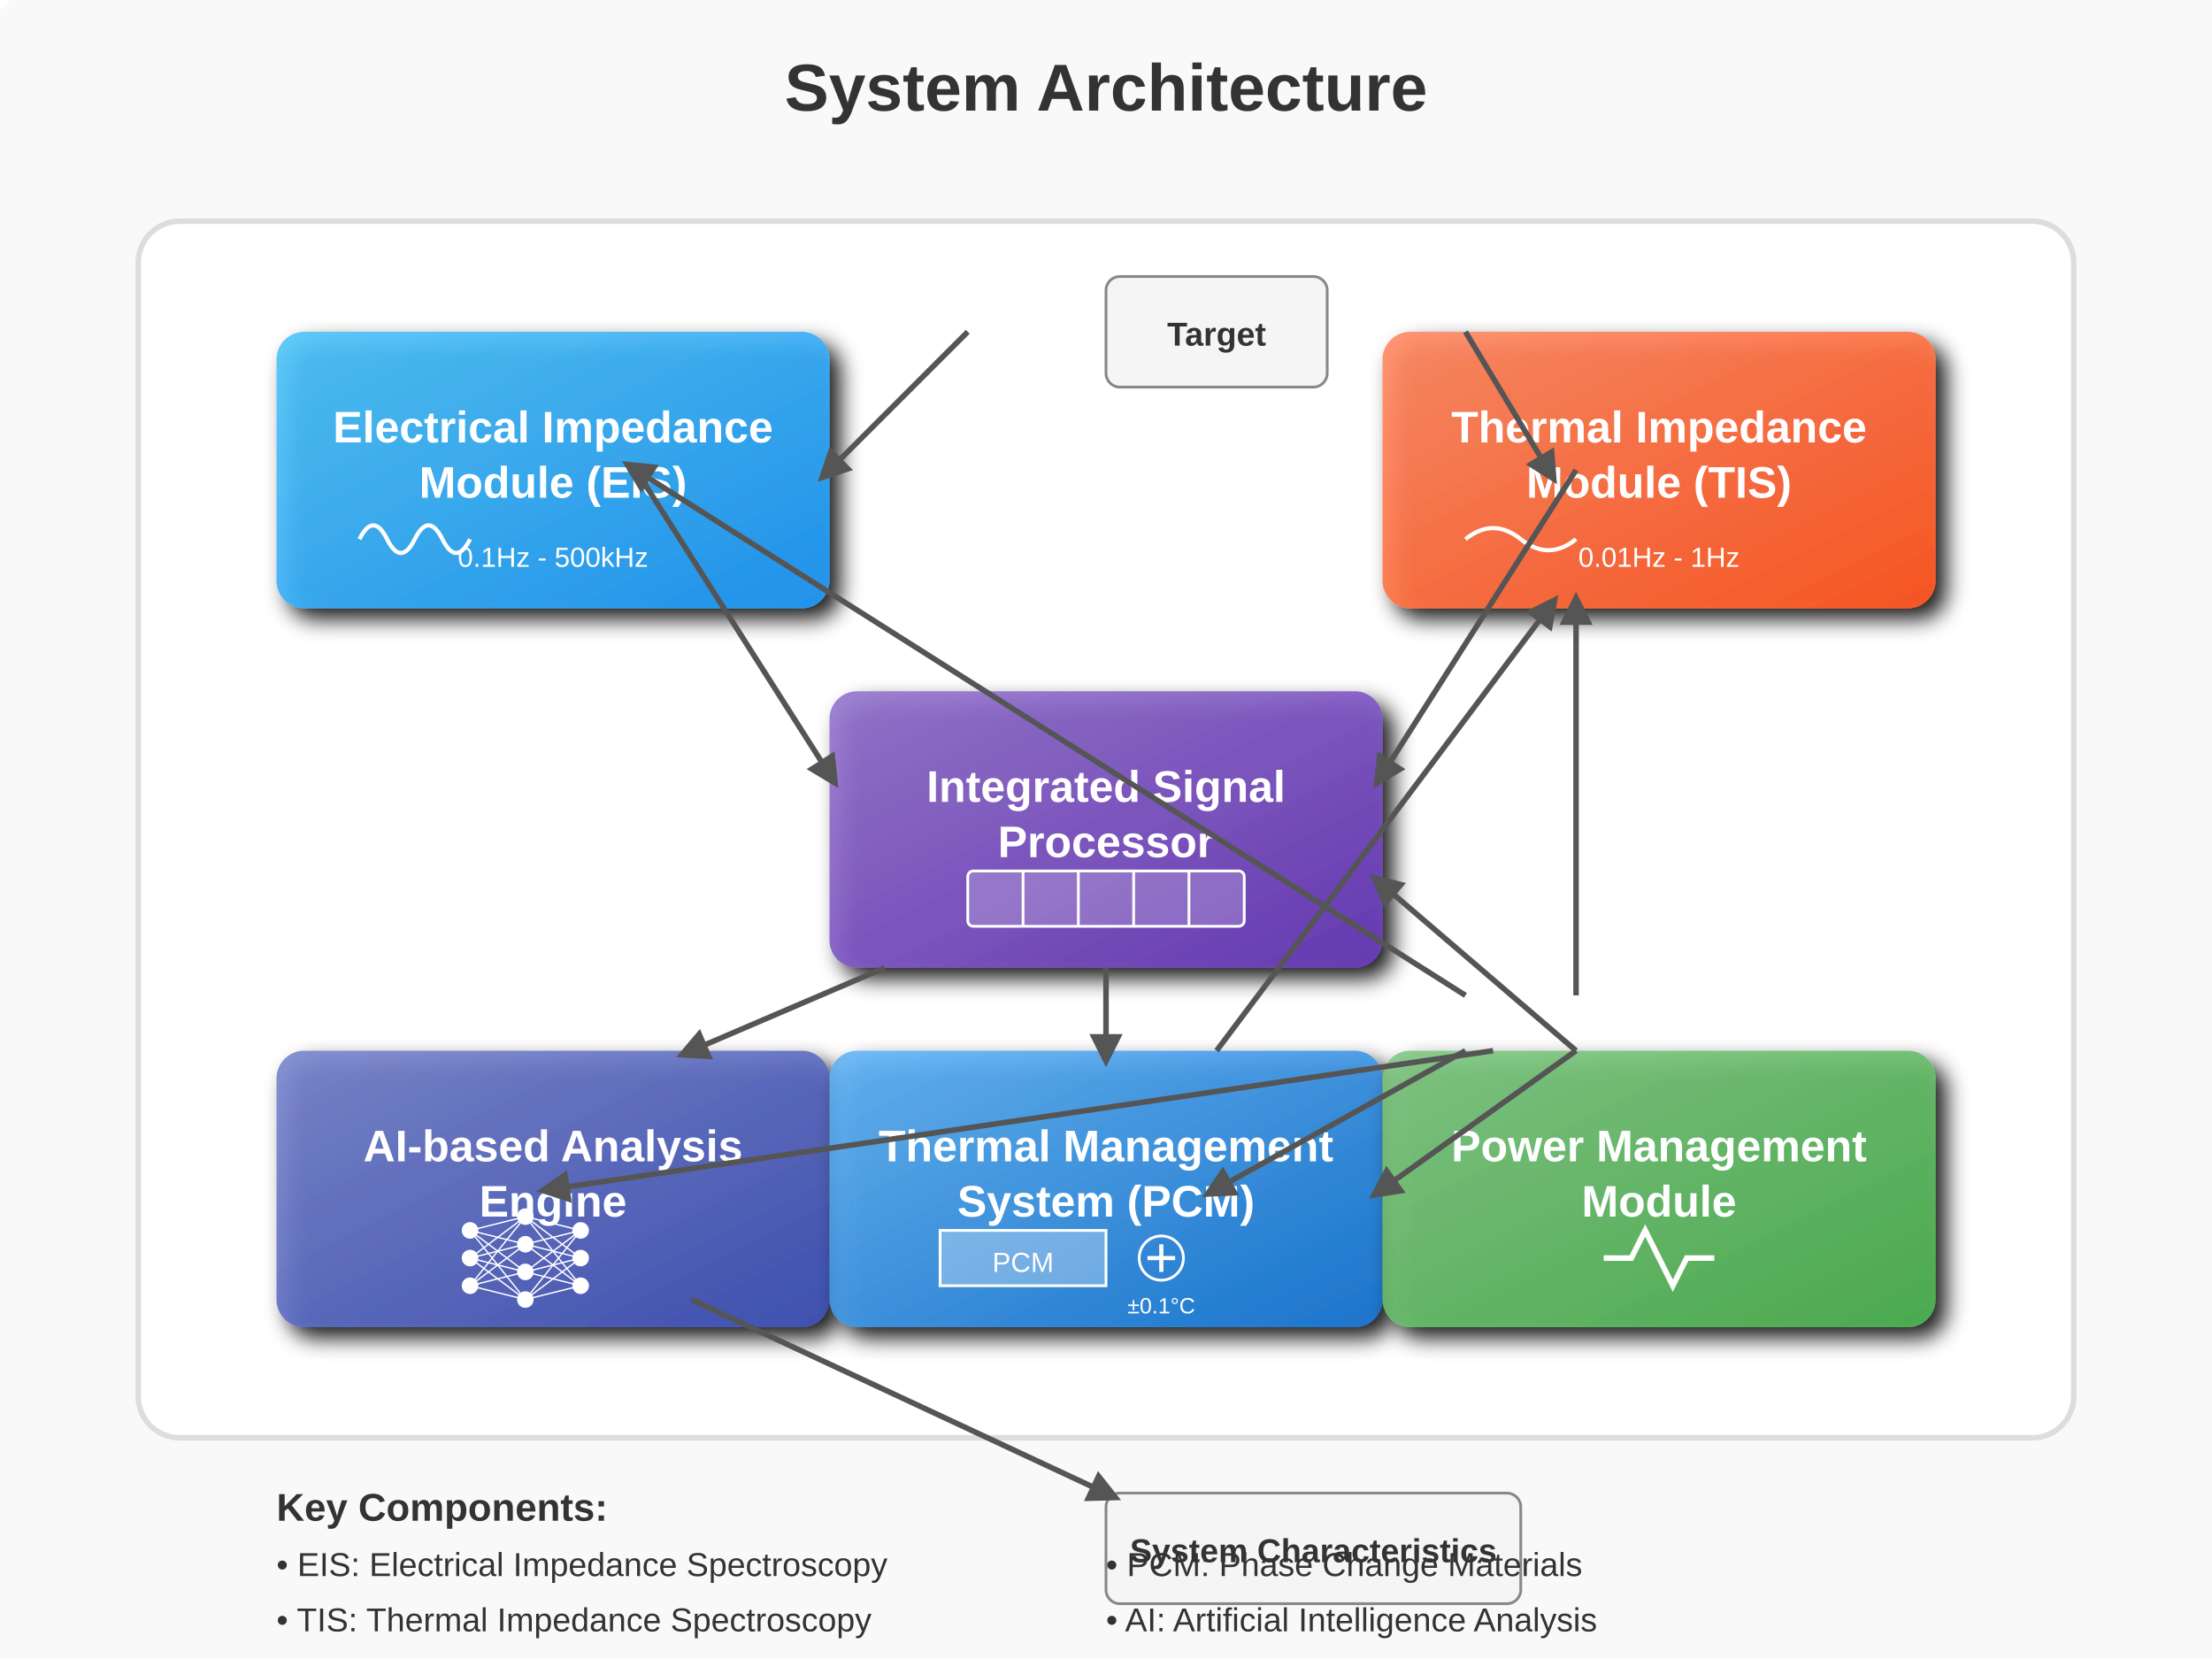
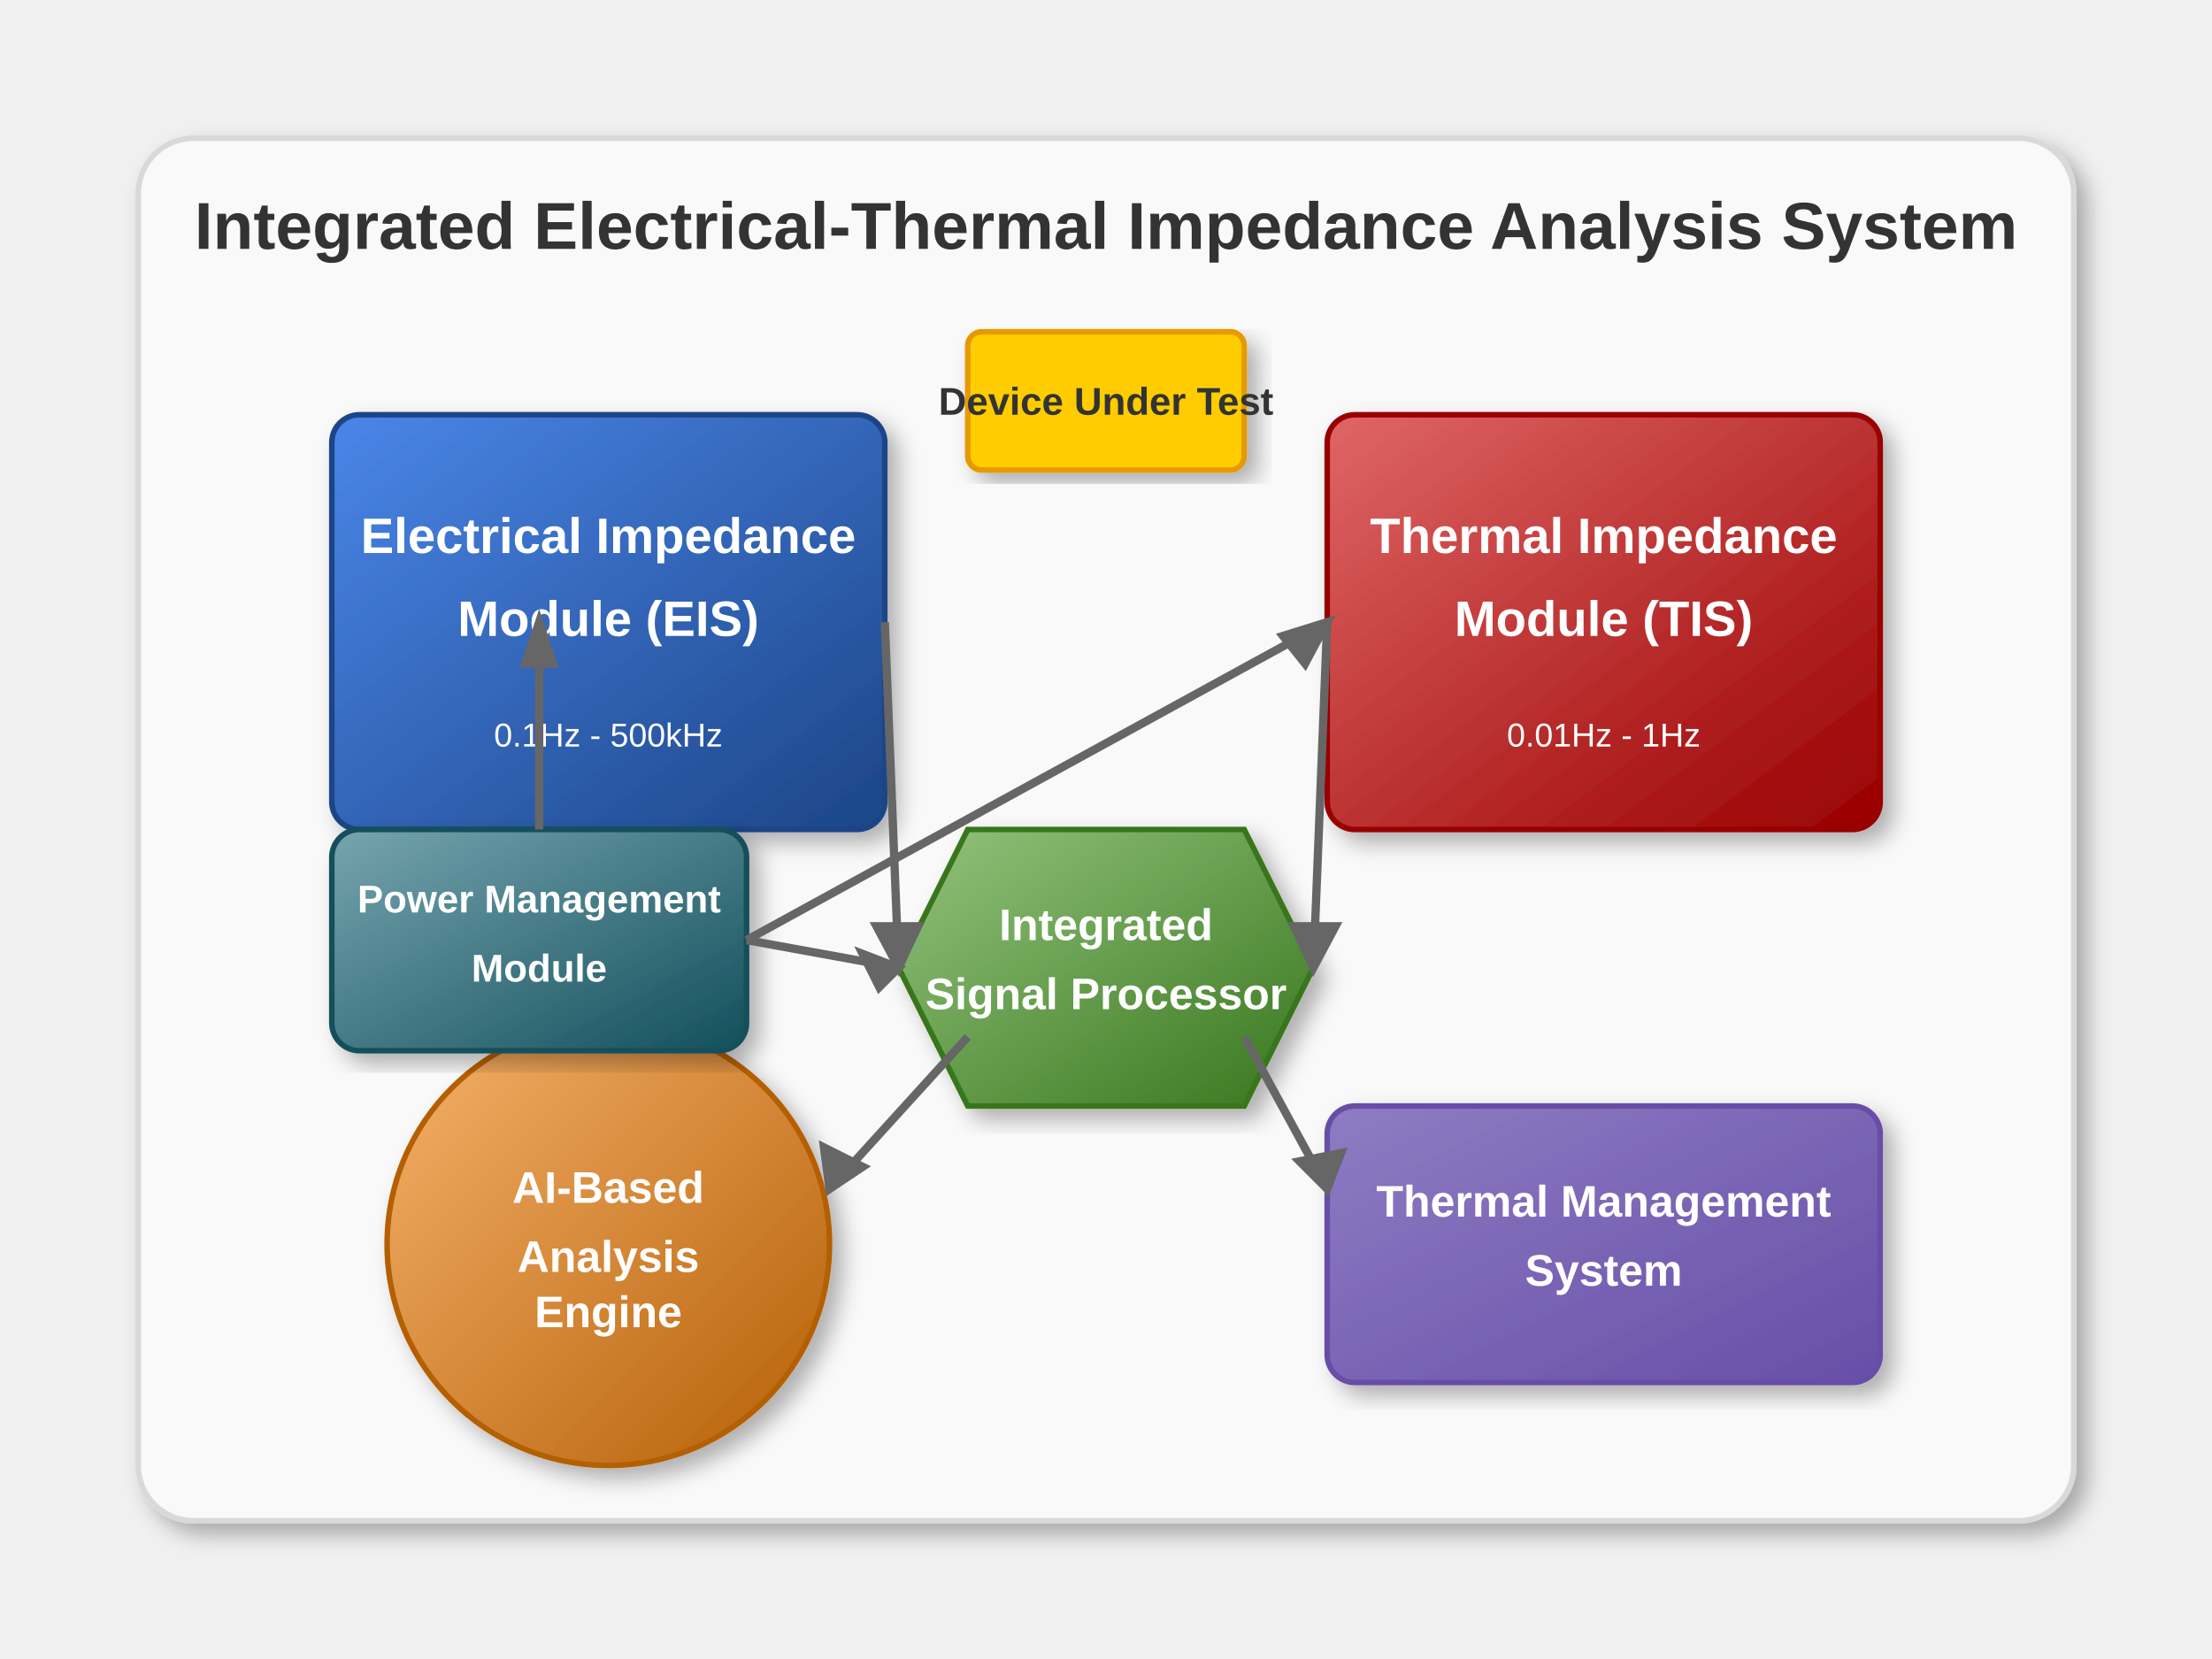
- <svg xmlns="http://www.w3.org/2000/svg" xmlns:xlink="http://www.w3.org/1999/xlink" width="800" height="600">
+ <svg xmlns="http://www.w3.org/2000/svg" width="800" height="600" version="1.1" viewBox="0 0 800 600">
  <defs>
-     <linearGradient id="eis-gradient" x1="0%" y1="0%" x2="100%" y2="100%">
-       <stop offset="0%" stop-color="#4fc3f7" stop-opacity="0.9" />
-       <stop offset="100%" stop-color="#2196f3" stop-opacity="0.9" />
+     <linearGradient id="grad1" x1="0%" y1="0%" x2="100%" y2="100%">
+       <stop offset="0%" stop-color="#4a86e8" stop-opacity="1" />
+       <stop offset="100%" stop-color="#1c4587" stop-opacity="1" />
    </linearGradient>
-     <linearGradient id="tis-gradient" x1="0%" y1="0%" x2="100%" y2="100%">
-       <stop offset="0%" stop-color="#ff8a65" stop-opacity="0.9" />
-       <stop offset="100%" stop-color="#ff5722" stop-opacity="0.9" />
+     <linearGradient id="grad2" x1="0%" y1="0%" x2="100%" y2="100%">
+       <stop offset="0%" stop-color="#e06666" stop-opacity="1" />
+       <stop offset="100%" stop-color="#990000" stop-opacity="1" />
    </linearGradient>
-     <linearGradient id="isp-gradient" x1="0%" y1="0%" x2="100%" y2="100%">
-       <stop offset="0%" stop-color="#9575cd" stop-opacity="0.9" />
-       <stop offset="100%" stop-color="#673ab7" stop-opacity="0.9" />
+     <linearGradient id="grad3" x1="0%" y1="0%" x2="100%" y2="100%">
+       <stop offset="0%" stop-color="#93c47d" stop-opacity="1" />
+       <stop offset="100%" stop-color="#38761d" stop-opacity="1" />
    </linearGradient>
-     <linearGradient id="ai-gradient" x1="0%" y1="0%" x2="100%" y2="100%">
-       <stop offset="0%" stop-color="#7986cb" stop-opacity="0.9" />
-       <stop offset="100%" stop-color="#3f51b5" stop-opacity="0.9" />
+     <linearGradient id="grad4" x1="0%" y1="0%" x2="100%" y2="100%">
+       <stop offset="0%" stop-color="#f6b26b" stop-opacity="1" />
+       <stop offset="100%" stop-color="#b45f06" stop-opacity="1" />
    </linearGradient>
-     <linearGradient id="thm-gradient" x1="0%" y1="0%" x2="100%" y2="100%">
-       <stop offset="0%" stop-color="#64b5f6" stop-opacity="0.9" />
-       <stop offset="100%" stop-color="#1976d2" stop-opacity="0.9" />
+     <linearGradient id="grad5" x1="0%" y1="0%" x2="100%" y2="100%">
+       <stop offset="0%" stop-color="#8e7cc3" stop-opacity="1" />
+       <stop offset="100%" stop-color="#674ea7" stop-opacity="1" />
    </linearGradient>
-     <linearGradient id="pm-gradient" x1="0%" y1="0%" x2="100%" y2="100%">
-       <stop offset="0%" stop-color="#81c784" stop-opacity="0.9" />
-       <stop offset="100%" stop-color="#4caf50" stop-opacity="0.9" />
+     <linearGradient id="grad6" x1="0%" y1="0%" x2="100%" y2="100%">
+       <stop offset="0%" stop-color="#76a5af" stop-opacity="1" />
+       <stop offset="100%" stop-color="#134f5c" stop-opacity="1" />
    </linearGradient>
-     <filter id="module-shadow" x="-20%" y="-20%" width="140%" height="140%">
-       <feGaussianBlur in="SourceAlpha" stdDeviation="4" result="blur" />
-       <feOffset in="blur" dx="4" dy="4" result="offsetBlur" />
-       <feComposite in="SourceGraphic" in2="offsetBlur" operator="over" />
+     <filter id="shadow" width="120%" height="120%">
+       <feDropShadow dx="4" dy="4" stdDeviation="4" flood-color="rgba(0,0,0,0.3)" />
    </filter>
-     <circle id="data-dot" r="3" fill="#ffffff">
-       <animate attributeName="opacity" values="1;0.3;1" dur="2s" repeatCount="indefinite" />
-     </circle>
-     <path id="sine-wave" d="M0,0 Q5,-10 10,0 T20,0 T30,0 T40,0" stroke="white" stroke-width="1.5" fill="none">
-       <animate attributeName="d" values="M0,0 Q5,-10 10,0 T20,0 T30,0 T40,0;                       M0,0 Q5,10 10,0 T20,0 T30,0 T40,0;                       M0,0 Q5,-10 10,0 T20,0 T30,0 T40,0" dur="1.5s" repeatCount="indefinite" />
-     </path>
-     <path id="thermal-wave" d="M0,0 Q10,-8 20,0 Q30,8 40,0" stroke="white" stroke-width="1.5" fill="none">
-       <animate attributeName="d" values="M0,0 Q10,-8 20,0 Q30,8 40,0;                       M0,0 Q10,8 20,0 Q30,-8 40,0;                       M0,0 Q10,-8 20,0 Q30,8 40,0" dur="3s" repeatCount="indefinite" />
-     </path>
-     <marker id="arrow" viewBox="0 0 10 10" refX="5" refY="5" markerWidth="6" markerHeight="6" orient="auto">
-       <path d="M 0 0 L 10 5 L 0 10 z" fill="#555" />
-     </marker>
+     <animate id="pulseAnim" attributeName="opacity" values="0.7;1;0.7" dur="3s" repeatCount="indefinite" />
  </defs>
-   <rect width="800" height="600" fill="#f9f9f9" />
-   <text x="400" y="40" font-family="Arial, sans-serif" font-size="24" font-weight="bold" text-anchor="middle" fill="#333">
-     System Architecture
-   </text>
-   <rect x="50" y="80" width="700" height="440" rx="15" ry="15" fill="white" stroke="#ddd" stroke-width="2" />
-   <g transform="translate(100, 120)">
-     <rect width="200" height="100" rx="10" ry="10" fill="url(#eis-gradient)" filter="url(#module-shadow)" />
-     <text x="100" y="40" font-family="Arial, sans-serif" font-size="16" font-weight="bold" text-anchor="middle" fill="white">
-       Electrical Impedance
-     </text>
-     <text x="100" y="60" font-family="Arial, sans-serif" font-size="16" font-weight="bold" text-anchor="middle" fill="white">
-       Module (EIS)
-     </text>
-     <g transform="translate(30, 75)">
-       <use xlink:href="#sine-wave" />
-     </g>
-     <text x="100" y="85" font-family="Arial, sans-serif" font-size="10" text-anchor="middle" fill="white">
-       0.1Hz - 500kHz
-     </text>
-   </g>
-   <g transform="translate(500, 120)">
-     <rect width="200" height="100" rx="10" ry="10" fill="url(#tis-gradient)" filter="url(#module-shadow)" />
-     <text x="100" y="40" font-family="Arial, sans-serif" font-size="16" font-weight="bold" text-anchor="middle" fill="white">
-       Thermal Impedance
-     </text>
-     <text x="100" y="60" font-family="Arial, sans-serif" font-size="16" font-weight="bold" text-anchor="middle" fill="white">
-       Module (TIS)
-     </text>
-     <g transform="translate(30, 75)">
-       <use xlink:href="#thermal-wave" />
-     </g>
-     <text x="100" y="85" font-family="Arial, sans-serif" font-size="10" text-anchor="middle" fill="white">
-       0.01Hz - 1Hz
-     </text>
-   </g>
-   <g transform="translate(300, 250)">
-     <rect width="200" height="100" rx="10" ry="10" fill="url(#isp-gradient)" filter="url(#module-shadow)" />
-     <text x="100" y="40" font-family="Arial, sans-serif" font-size="16" font-weight="bold" text-anchor="middle" fill="white">
-       Integrated Signal
-     </text>
-     <text x="100" y="60" font-family="Arial, sans-serif" font-size="16" font-weight="bold" text-anchor="middle" fill="white">
-       Processor
-     </text>
-     <g transform="translate(50, 75)">
-       <rect x="0" y="-10" width="100" height="20" rx="2" ry="2" fill="rgba(255,255,255,0.2)" stroke="white" stroke-width="1" />
-       <line x1="20" y1="-10" x2="20" y2="10" stroke="white" stroke-width="1" />
-       <line x1="40" y1="-10" x2="40" y2="10" stroke="white" stroke-width="1" />
-       <line x1="60" y1="-10" x2="60" y2="10" stroke="white" stroke-width="1" />
-       <line x1="80" y1="-10" x2="80" y2="10" stroke="white" stroke-width="1" />
-     </g>
-   </g>
-   <g transform="translate(100, 380)">
-     <rect width="200" height="100" rx="10" ry="10" fill="url(#ai-gradient)" filter="url(#module-shadow)" />
-     <text x="100" y="40" font-family="Arial, sans-serif" font-size="16" font-weight="bold" text-anchor="middle" fill="white">
-       AI-based Analysis
-     </text>
-     <text x="100" y="60" font-family="Arial, sans-serif" font-size="16" font-weight="bold" text-anchor="middle" fill="white">
-       Engine
-     </text>
-     <g transform="translate(70, 75)">
-       <circle cx="0" cy="-10" r="3" fill="white" />
-       <circle cx="0" cy="0" r="3" fill="white" />
-       <circle cx="0" cy="10" r="3" fill="white" />
-       <circle cx="20" cy="-15" r="3" fill="white" />
-       <circle cx="20" cy="-5" r="3" fill="white" />
-       <circle cx="20" cy="5" r="3" fill="white" />
-       <circle cx="20" cy="15" r="3" fill="white" />
-       <circle cx="40" cy="-10" r="3" fill="white" />
-       <circle cx="40" cy="0" r="3" fill="white" />
-       <circle cx="40" cy="10" r="3" fill="white" />
-       <g stroke="white" stroke-width="0.5">
-         <line x1="0" y1="-10" x2="20" y2="-15" />
-         <line x1="0" y1="-10" x2="20" y2="-5" />
-         <line x1="0" y1="-10" x2="20" y2="5" />
-         <line x1="0" y1="-10" x2="20" y2="15" />
-         <line x1="0" y1="0" x2="20" y2="-15" />
-         <line x1="0" y1="0" x2="20" y2="-5" />
-         <line x1="0" y1="0" x2="20" y2="5" />
-         <line x1="0" y1="0" x2="20" y2="15" />
-         <line x1="0" y1="10" x2="20" y2="-15" />
-         <line x1="0" y1="10" x2="20" y2="-5" />
-         <line x1="0" y1="10" x2="20" y2="5" />
-         <line x1="0" y1="10" x2="20" y2="15" />
-         <line x1="20" y1="-15" x2="40" y2="-10" />
-         <line x1="20" y1="-15" x2="40" y2="0" />
-         <line x1="20" y1="-15" x2="40" y2="10" />
-         <line x1="20" y1="-5" x2="40" y2="-10" />
-         <line x1="20" y1="-5" x2="40" y2="0" />
-         <line x1="20" y1="-5" x2="40" y2="10" />
-         <line x1="20" y1="5" x2="40" y2="-10" />
-         <line x1="20" y1="5" x2="40" y2="0" />
-         <line x1="20" y1="5" x2="40" y2="10" />
-         <line x1="20" y1="15" x2="40" y2="-10" />
-         <line x1="20" y1="15" x2="40" y2="0" />
-         <line x1="20" y1="15" x2="40" y2="10" />
-       </g>
-     </g>
-   </g>
-   <g transform="translate(300, 380)">
-     <rect width="200" height="100" rx="10" ry="10" fill="url(#thm-gradient)" filter="url(#module-shadow)" />
-     <text x="100" y="40" font-family="Arial, sans-serif" font-size="16" font-weight="bold" text-anchor="middle" fill="white">
-       Thermal Management
-     </text>
-     <text x="100" y="60" font-family="Arial, sans-serif" font-size="16" font-weight="bold" text-anchor="middle" fill="white">
-       System (PCM)
-     </text>
-     <g transform="translate(70, 75)">
-       <rect x="-30" y="-10" width="60" height="20" fill="rgba(255,255,255,0.3)" stroke="white" stroke-width="1" />
-       <text x="0" y="5" font-family="Arial, sans-serif" font-size="10" text-anchor="middle" fill="white">PCM</text>
-       <g transform="translate(50, 0)">
-         <path d="M-5,0 L5,0 M0,-5 L0,5" stroke="white" stroke-width="1.5" />
-         <circle cx="0" cy="0" r="8" stroke="white" stroke-width="1" fill="none" />
-         <text x="0" y="20" font-family="Arial, sans-serif" font-size="8" text-anchor="middle" fill="white">±0.1°C</text>
-       </g>
-     </g>
-   </g>
-   <g transform="translate(500, 380)">
-     <rect width="200" height="100" rx="10" ry="10" fill="url(#pm-gradient)" filter="url(#module-shadow)" />
-     <text x="100" y="40" font-family="Arial, sans-serif" font-size="16" font-weight="bold" text-anchor="middle" fill="white">
-       Power Management
-     </text>
-     <text x="100" y="60" font-family="Arial, sans-serif" font-size="16" font-weight="bold" text-anchor="middle" fill="white">
-       Module
-     </text>
-     <g transform="translate(100, 75)">
-       <path d="M-20,0 L-10,0 L-5,-10 L5,10 L10,0 L20,0" stroke="white" stroke-width="2" fill="none" />
-     </g>
+   <rect x="50" y="50" width="700" height="500" rx="20" ry="20" fill="#f9f9f9" stroke="#d9d9d9" stroke-width="2" filter="url(#shadow)" />
+   <text x="400" y="90" font-family="Arial" font-size="24" font-weight="bold" text-anchor="middle" fill="#333">Integrated Electrical-Thermal Impedance Analysis System</text>
+   <g>
+     <rect x="120" y="150" width="200" height="150" rx="10" ry="10" fill="url(#grad1)" stroke="#1c4587" stroke-width="2" filter="url(#shadow)">
+       <animate attributeName="opacity" values="0.9;1;0.9" dur="4s" repeatCount="indefinite" />
+     </rect>
+     <text x="220" y="200" font-family="Arial" font-size="18" font-weight="bold" text-anchor="middle" fill="white">Electrical Impedance</text>
+     <text x="220" y="230" font-family="Arial" font-size="18" font-weight="bold" text-anchor="middle" fill="white">Module (EIS)</text>
+     <text x="220" y="270" font-family="Arial" font-size="12" text-anchor="middle" fill="white">0.1Hz - 500kHz</text>
  </g>
  <g>
-     <line x1="230" y1="170" x2="300" y2="280" stroke="#555" stroke-width="2" marker-end="url(#arrow)" />
-     <use xlink:href="#data-dot">
-       <animateMotion dur="2s" repeatCount="indefinite" path="M230,170 L300,280" />
-     </use>
+     <rect x="480" y="150" width="200" height="150" rx="10" ry="10" fill="url(#grad2)" stroke="#990000" stroke-width="2" filter="url(#shadow)">
+       <animate attributeName="opacity" values="0.9;1;0.9" dur="4s" repeatCount="indefinite" begin="0.5s" />
+     </rect>
+     <text x="580" y="200" font-family="Arial" font-size="18" font-weight="bold" text-anchor="middle" fill="white">Thermal Impedance</text>
+     <text x="580" y="230" font-family="Arial" font-size="18" font-weight="bold" text-anchor="middle" fill="white">Module (TIS)</text>
+     <text x="580" y="270" font-family="Arial" font-size="12" text-anchor="middle" fill="white">0.01Hz - 1Hz</text>
  </g>
  <g>
-     <line x1="570" y1="170" x2="500" y2="280" stroke="#555" stroke-width="2" marker-end="url(#arrow)" />
-     <use xlink:href="#data-dot">
-       <animateMotion dur="2s" repeatCount="indefinite" path="M570,170 L500,280" />
-     </use>
+     <polygon points="350,300 450,300 475,350 450,400 350,400 325,350" fill="url(#grad3)" stroke="#38761d" stroke-width="2" filter="url(#shadow)">
+       <animate attributeName="opacity" values="0.9;1;0.9" dur="3s" repeatCount="indefinite" begin="1s" />
+     </polygon>
+     <text x="400" y="340" font-family="Arial" font-size="16" font-weight="bold" text-anchor="middle" fill="white">Integrated</text>
+     <text x="400" y="365" font-family="Arial" font-size="16" font-weight="bold" text-anchor="middle" fill="white">Signal Processor</text>
  </g>
  <g>
-     <line x1="320" y1="350" x2="250" y2="380" stroke="#555" stroke-width="2" marker-end="url(#arrow)" />
-     <use xlink:href="#data-dot">
-       <animateMotion dur="1.5s" repeatCount="indefinite" path="M320,350 L250,380" />
-     </use>
+     <circle cx="220" cy="450" r="80" fill="url(#grad4)" stroke="#b45f06" stroke-width="2" filter="url(#shadow)">
+       <animate attributeName="r" values="78;82;78" dur="5s" repeatCount="indefinite" begin="1.5s" />
+     </circle>
+     <text x="220" y="435" font-family="Arial" font-size="16" font-weight="bold" text-anchor="middle" fill="white">AI-Based</text>
+     <text x="220" y="460" font-family="Arial" font-size="16" font-weight="bold" text-anchor="middle" fill="white">Analysis</text>
+     <text x="220" y="480" font-family="Arial" font-size="16" font-weight="bold" text-anchor="middle" fill="white">Engine</text>
  </g>
  <g>
-     <line x1="400" y1="350" x2="400" y2="380" stroke="#555" stroke-width="2" marker-end="url(#arrow)" />
-     <use xlink:href="#data-dot">
-       <animateMotion dur="1.5s" repeatCount="indefinite" path="M400,350 L400,380" />
-     </use>
+     <rect x="480" y="400" width="200" height="100" rx="10" ry="10" fill="url(#grad5)" stroke="#674ea7" stroke-width="2" filter="url(#shadow)">
+       <animate attributeName="opacity" values="0.9;1;0.9" dur="3.5s" repeatCount="indefinite" begin="2s" />
+     </rect>
+     <text x="580" y="440" font-family="Arial" font-size="16" font-weight="bold" text-anchor="middle" fill="white">Thermal Management</text>
+     <text x="580" y="465" font-family="Arial" font-size="16" font-weight="bold" text-anchor="middle" fill="white">System</text>
  </g>
  <g>
-     <line x1="440" y1="380" x2="560" y2="220" stroke="#555" stroke-width="2" marker-end="url(#arrow)" />
-     <use xlink:href="#data-dot">
-       <animateMotion dur="3s" repeatCount="indefinite" path="M440,380 L560,220" />
-     </use>
+     <rect x="120" y="300" width="150" height="80" rx="10" ry="10" fill="url(#grad6)" stroke="#134f5c" stroke-width="2" filter="url(#shadow)">
+       <animate attributeName="opacity" values="0.9;1;0.9" dur="3s" repeatCount="indefinite" begin="2.5s" />
+     </rect>
+     <text x="195" y="330" font-family="Arial" font-size="14" font-weight="bold" text-anchor="middle" fill="white">Power Management</text>
+     <text x="195" y="355" font-family="Arial" font-size="14" font-weight="bold" text-anchor="middle" fill="white">Module</text>
+   </g>
+   <g fill="none" stroke="#666" stroke-width="3">
+     <path d="M320,225 L325,350">
+       <animate attributeName="stroke-dashoffset" from="100" to="0" dur="3s" repeatCount="indefinite" />
+       <animate attributeName="stroke-dasharray" values="5,5" dur="0.01s" fill="freeze" />
+     </path>
+     <polygon points="325,350 317,335 332,335" fill="#666" />
+     <path d="M480,225 L475,350">
+       <animate attributeName="stroke-dashoffset" from="100" to="0" dur="3s" repeatCount="indefinite" />
+       <animate attributeName="stroke-dasharray" values="5,5" dur="0.01s" fill="freeze" />
+     </path>
+     <polygon points="475,350 468,335 483,335" fill="#666" />
+     <path d="M350,375 L300,430">
+       <animate attributeName="stroke-dashoffset" from="100" to="0" dur="3s" repeatCount="indefinite" />
+       <animate attributeName="stroke-dasharray" values="5,5" dur="0.01s" fill="freeze" />
+     </path>
+     <polygon points="300,430 298,415 312,422" fill="#666" />
+     <path d="M450,375 L480,430">
+       <animate attributeName="stroke-dashoffset" from="100" to="0" dur="3s" repeatCount="indefinite" />
+       <animate attributeName="stroke-dasharray" values="5,5" dur="0.01s" fill="freeze" />
+     </path>
+     <polygon points="480,430 470,420 485,417" fill="#666" />
+     <path d="M195,300 L195,225">
+       <animate attributeName="stroke-dashoffset" from="100" to="0" dur="3s" repeatCount="indefinite" />
+       <animate attributeName="stroke-dasharray" values="5,5" dur="0.01s" fill="freeze" />
+     </path>
+     <polygon points="195,225 190,240 200,240" fill="#666" />
+     <path d="M270,340 L480,225">
+       <animate attributeName="stroke-dashoffset" from="100" to="0" dur="3s" repeatCount="indefinite" />
+       <animate attributeName="stroke-dasharray" values="5,5" dur="0.01s" fill="freeze" />
+     </path>
+     <polygon points="480,225 464,230 472,240" fill="#666" />
+     <path d="M270,340 L325,350">
+       <animate attributeName="stroke-dashoffset" from="100" to="0" dur="3s" repeatCount="indefinite" />
+       <animate attributeName="stroke-dasharray" values="5,5" dur="0.01s" fill="freeze" />
+     </path>
+     <polygon points="325,350 312,345 318,357" fill="#666" />
  </g>
  <g>
-     <line x1="570" y1="380" x2="500" y2="320" stroke="#555" stroke-width="2" marker-end="url(#arrow)" />
-     <line x1="570" y1="380" x2="500" y2="430" stroke="#555" stroke-width="2" marker-end="url(#arrow)" />
-     <line x1="530" y1="380" x2="440" y2="430" stroke="#555" stroke-width="2" marker-end="url(#arrow)" />
-     <line x1="540" y1="380" x2="200" y2="430" stroke="#555" stroke-width="2" marker-end="url(#arrow)" />
-     <line x1="530" y1="360" x2="230" y2="170" stroke="#555" stroke-width="2" marker-end="url(#arrow)" />
-     <line x1="570" y1="360" x2="570" y2="220" stroke="#555" stroke-width="2" marker-end="url(#arrow)" />
-   </g>
-   <g transform="translate(400, 100)">
-     <rect width="80" height="40" rx="5" ry="5" fill="#f5f5f5" stroke="#888" stroke-width="1" />
-     <text x="40" y="25" font-family="Arial, sans-serif" font-size="12" font-weight="bold" text-anchor="middle" fill="#333">
-       Target
-     </text>
-     <line x1="-50" y1="20" x2="-100" y2="70" stroke="#555" stroke-width="2" marker-end="url(#arrow)" />
-     <line x1="130" y1="20" x2="160" y2="70" stroke="#555" stroke-width="2" marker-end="url(#arrow)" />
-   </g>
-   <g transform="translate(400, 540)">
-     <rect width="150" height="40" rx="5" ry="5" fill="#f5f5f5" stroke="#888" stroke-width="1" />
-     <text x="75" y="25" font-family="Arial, sans-serif" font-size="12" font-weight="bold" text-anchor="middle" fill="#333">
-       System Characteristics
-     </text>
-     <line x1="-150" y1="-70" x2="0" y2="0" stroke="#555" stroke-width="2" marker-end="url(#arrow)" />
-   </g>
-   <g transform="translate(100, 550)">
-     <text x="0" y="0" font-family="Arial, sans-serif" font-size="14" font-weight="bold" fill="#333">
-       Key Components:
-     </text>
-     <text x="0" y="20" font-family="Arial, sans-serif" font-size="12" fill="#333">
-       • EIS: Electrical Impedance Spectroscopy
-     </text>
-     <text x="0" y="40" font-family="Arial, sans-serif" font-size="12" fill="#333">
-       • TIS: Thermal Impedance Spectroscopy
-     </text>
-     <text x="300" y="20" font-family="Arial, sans-serif" font-size="12" fill="#333">
-       • PCM: Phase Change Materials
-     </text>
-     <text x="300" y="40" font-family="Arial, sans-serif" font-size="12" fill="#333">
-       • AI: Artificial Intelligence Analysis
-     </text>
+     <rect x="350" y="120" width="100" height="50" rx="5" ry="5" fill="#ffcc00" stroke="#e69900" stroke-width="2" filter="url(#shadow)">
+       <animate attributeName="fill" values="#ffcc00;#ffd633;#ffcc00" dur="2s" repeatCount="indefinite" />
+     </rect>
+     <text x="400" y="150" font-family="Arial" font-size="14" font-weight="bold" text-anchor="middle" fill="#333">Device Under Test</text>
  </g>
</svg>
